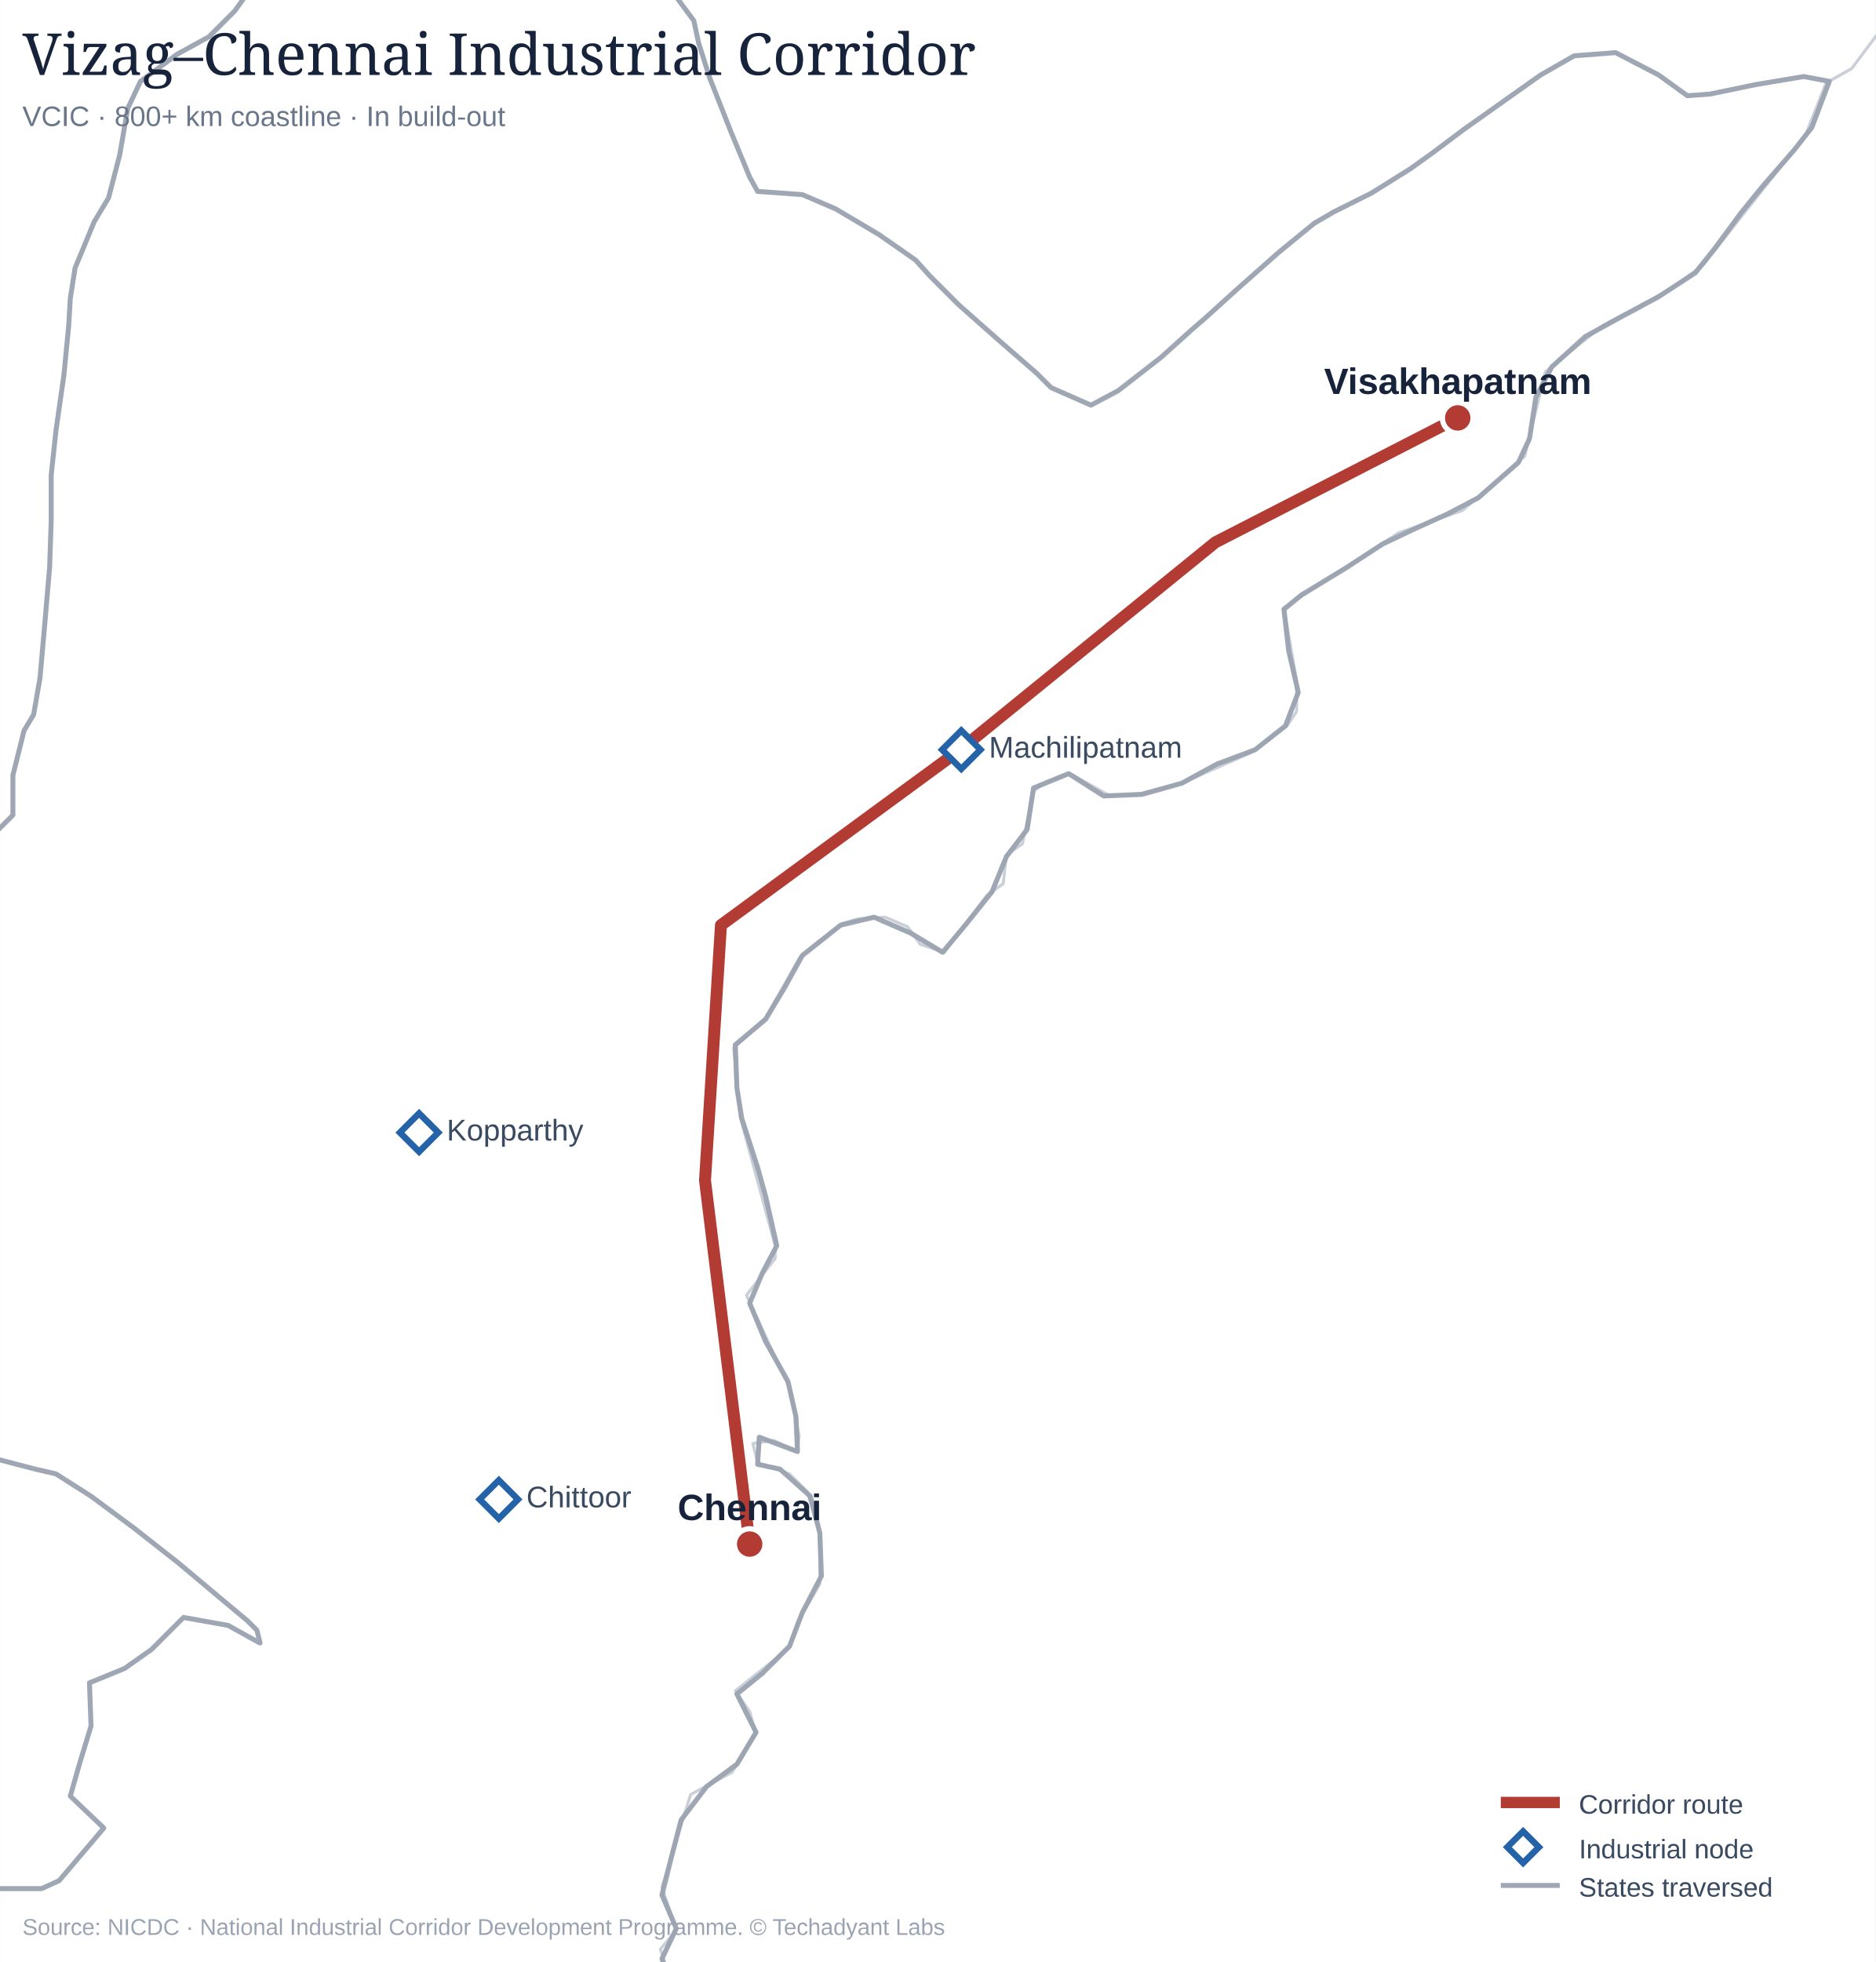
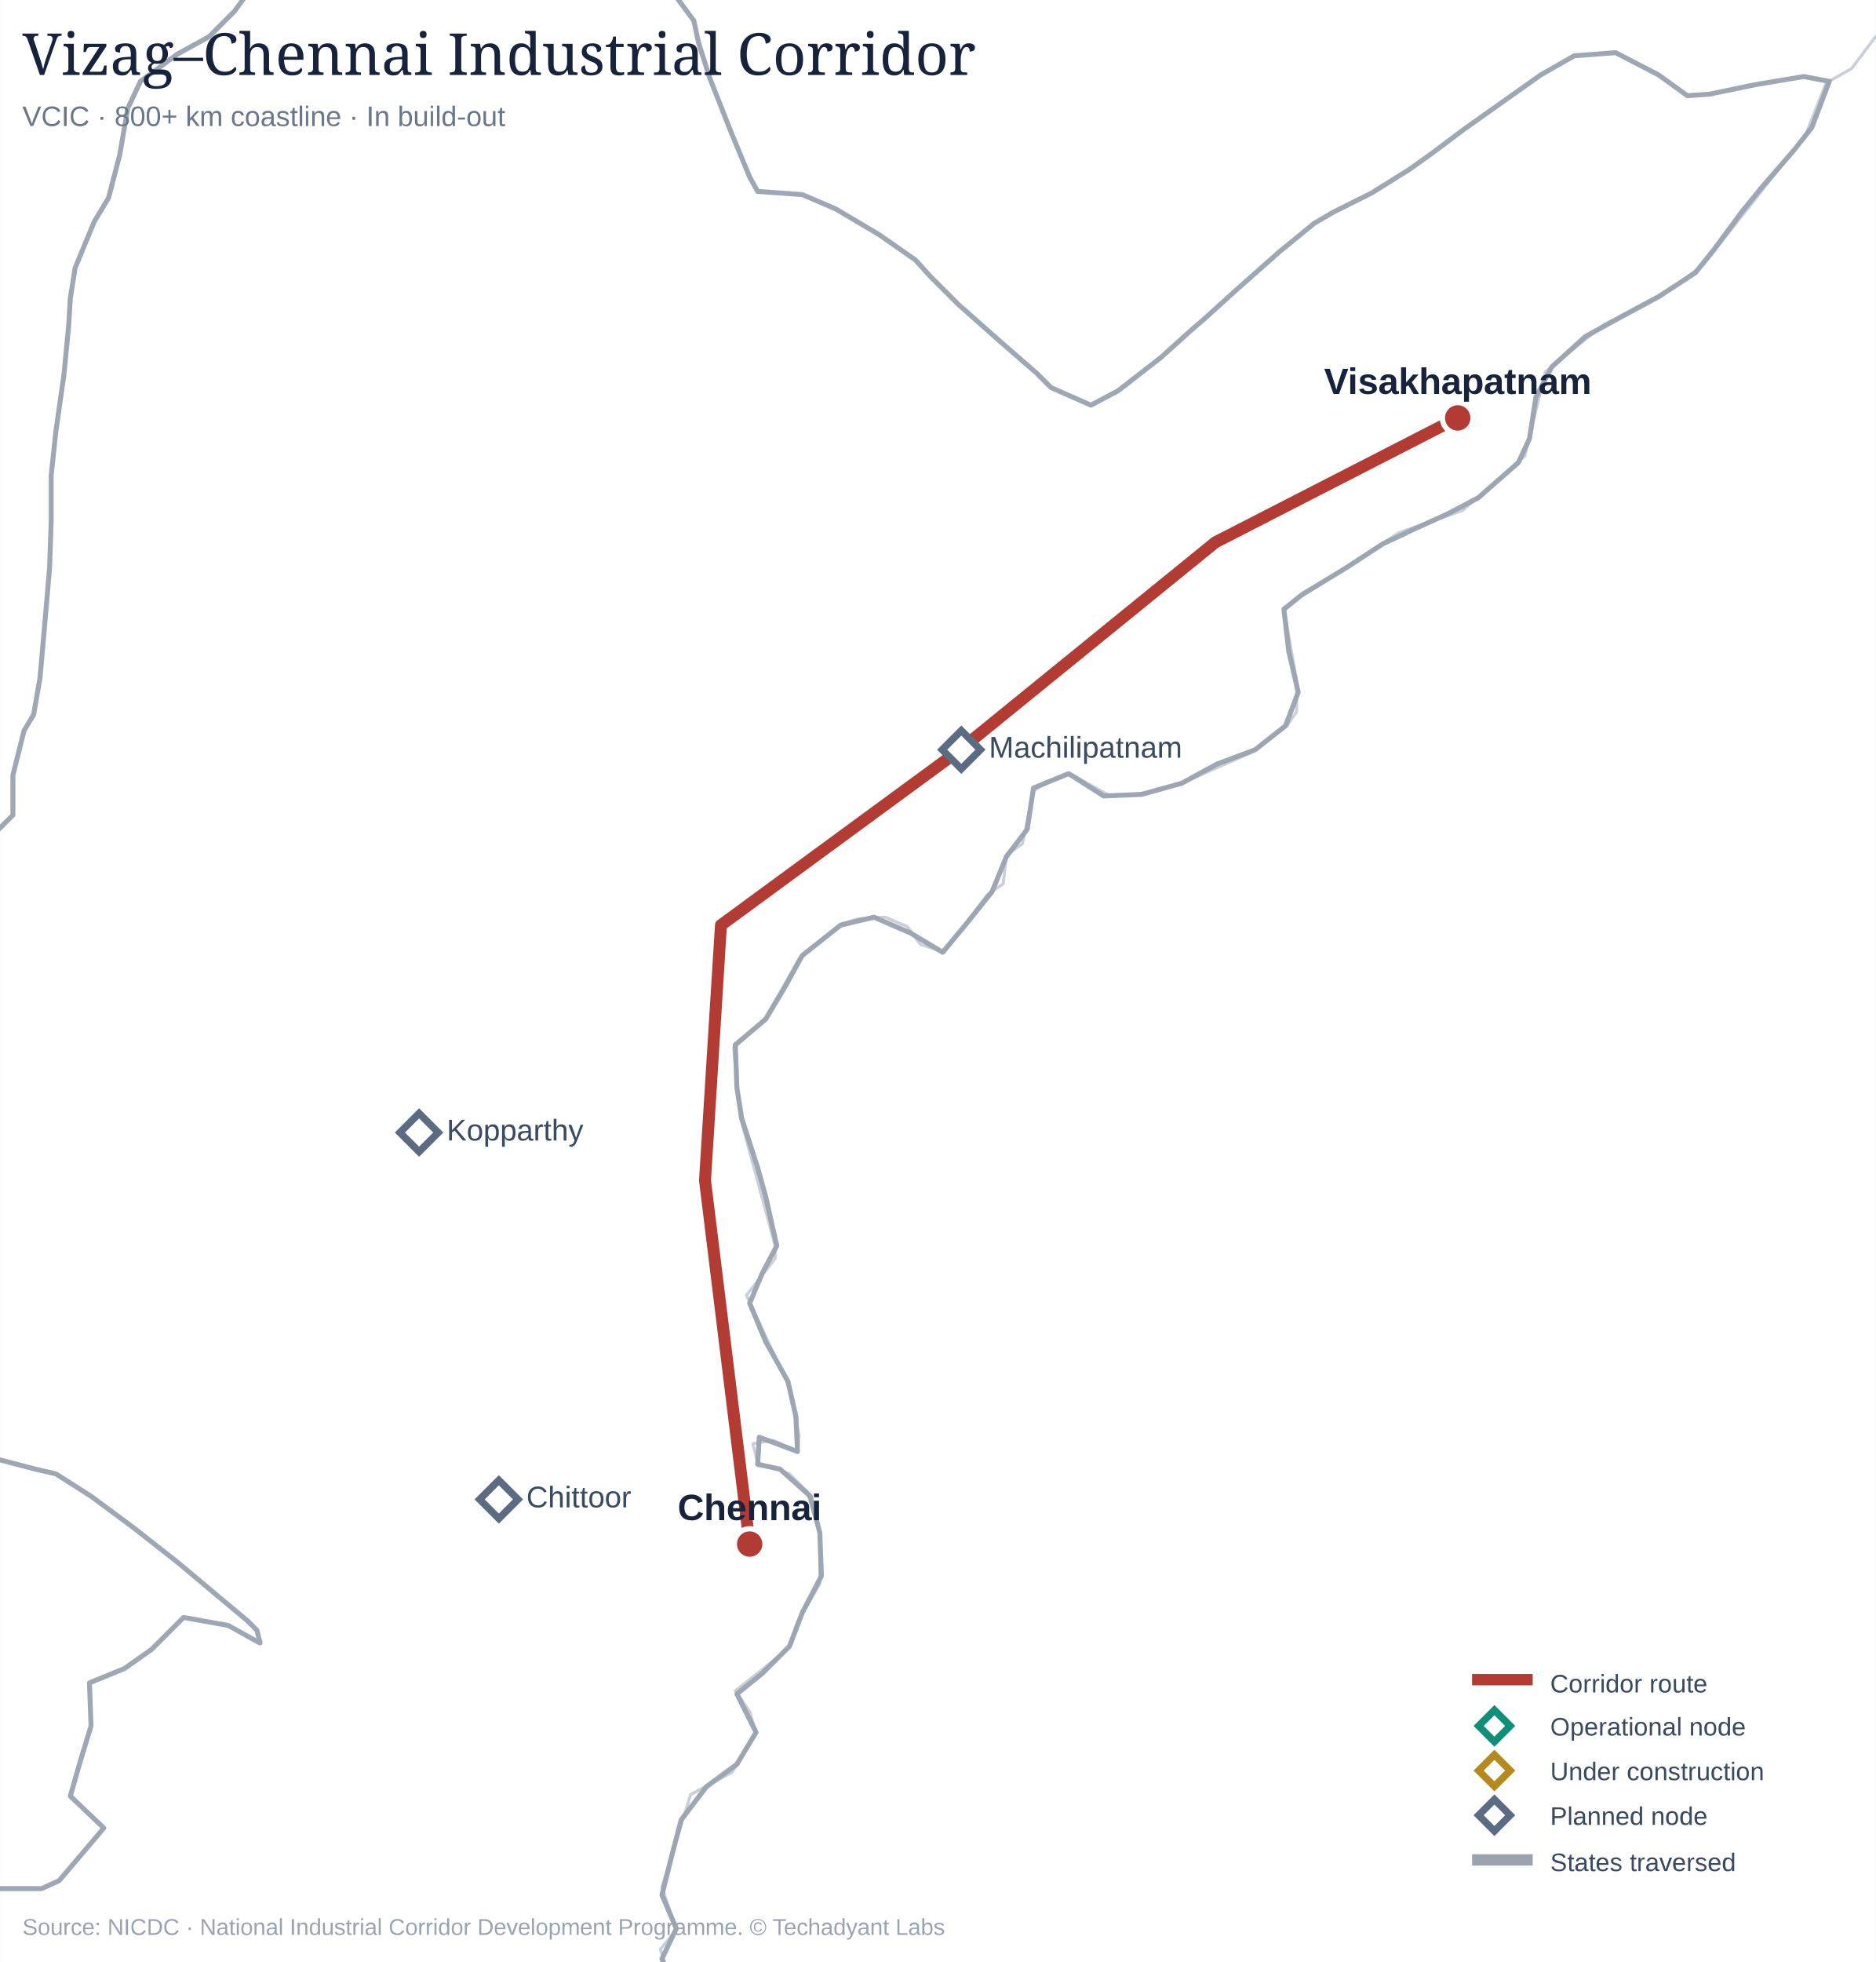
<svg xmlns="http://www.w3.org/2000/svg" width="1180" height="1234" viewBox="166.8 348.0 117.6 123.0" role="img" aria-label="Map of the Vizag–Chennai Industrial Corridor">
  <rect x="166.8" y="348.0" width="117.6" height="123.0" fill="#FFFFFF" />
  <path d="M79.2,265.3 L79.1,266.6 L78.3,268.0 L78.4,269.3 L79.6,270.4 L77.1,271.2 L74.9,272.7 L73.5,272.1 L72.8,269.4 L70.1,270.2 L65.4,270.9 L63.9,273.2 L61.1,272.6 L57.2,270.3 L55.8,270.1 L54.4,270.7 L52.8,270.9 L50.1,270.1 L47.3,270.2 L46.3,269.3 L44.8,269.7 L44.8,272.3 L43.6,275.1 L37.4,274.0 L36.7,274.6 L36.0,276.4 L36.0,279.2 L34.9,280.0 L35.7,281.1 L37.1,281.3 L41.8,277.8 L43.4,277.3 L44.2,278.2 L43.3,279.0 L39.1,281.2 L38.4,282.5 L39.1,283.7 L42.6,288.4 L46.4,291.2 L52.6,294.7 L57.4,295.4 L59.2,293.6 L62.6,294.2 L63.7,294.0 L63.9,292.8 L65.4,291.9 L66.7,292.5 L68.3,292.0 L69.4,290.2 L70.9,290.9 L70.9,292.3 L68.5,294.0 L66.2,296.0 L65.5,297.2 L64.3,298.0 L61.1,298.2 L60.2,299.0 L56.0,300.5 L54.4,300.0 L51.9,301.0 L50.4,301.0 L49.1,298.5 L46.0,299.0 L45.5,300.3 L46.1,304.9 L46.8,305.9 L54.5,313.3 L57.8,317.0 L58.8,319.3 L60.7,322.0 L67.2,328.2 L69.7,328.4 L72.2,329.8 L73.8,329.8 L75.0,329.2 L77.9,329.2 L82.4,327.6 L84.6,326.4 L87.4,325.9 L90.3,323.9 L91.7,323.7 L93.9,320.0 L95.9,317.8 L95.0,314.9 L95.5,312.3 L95.0,310.7 L96.6,306.4 L97.2,305.4 L98.7,305.4 L100.2,305.9 L100.6,306.9 L99.0,307.4 L98.2,308.2 L98.1,310.0 L98.9,310.8 L100.4,310.9 L100.1,312.4 L99.0,313.0 L98.4,313.9 L99.5,315.2 L102.6,315.0 L103.3,316.0 L100.5,317.2 L100.4,318.6 L99.7,320.0 L98.7,320.4 L98.8,322.1 L100.7,325.9 L102.6,333.3 L100.4,337.1 L99.9,340.0 L98.5,343.1 L99.0,345.8 L100.0,347.0 L99.9,349.7 L100.8,350.6 L100.2,351.7 L100.3,356.8 L100.8,356.9 L101.8,355.4 L103.0,354.8 L104.0,355.2 L102.7,356.1 L102.2,357.0 L102.7,358.4 L101.2,358.8 L100.5,359.7 L101.6,362.9 L100.6,364.5 L102.6,367.8 L103.0,370.4 L104.9,374.8 L105.1,377.6 L104.7,379.2 L105.9,381.0 L105.8,382.7 L106.4,383.9 L106.3,388.4 L106.9,391.3 L107.1,394.1 L109.1,400.0 L109.7,402.9 L111.3,405.1 L111.1,405.4 L113.0,409.7 L114.6,409.8 L114.8,410.4 L113.6,411.0 L113.9,412.2 L115.1,413.6 L116.4,416.4 L118.2,418.9 L118.6,420.1 L120.0,420.6 L121.1,421.7 L121.2,423.9 L122.4,424.7 L123.4,430.4 L124.9,433.4 L126.1,437.6 L125.9,439.1 L126.8,446.4 L132.0,459.1 L133.5,461.1 L136.9,464.0 L139.7,467.3 L140.8,470.7 L144.1,476.9 L144.5,480.0 L145.8,484.3 L147.9,488.2 L149.1,488.7 L150.0,490.0 L148.4,491.1 L150.4,497.2 L151.3,503.2 L152.1,504.5 L152.3,507.2 L154.2,509.8 L154.5,511.0 L155.3,512.4 L160.0,516.2 L162.4,517.6 L162.6,519.0 L165.0,521.1 L166.7,521.0 L169.0,522.5 L171.9,523.1 L178.1,519.2 L182.1,517.3 L183.1,510.0 L183.7,508.5 L184.8,507.7 L186.1,507.1 L187.7,507.1 L190.4,506.2 L196.8,505.6 L197.7,504.9 L196.3,502.4 L194.9,501.2 L194.9,500.4 L196.1,497.1 L200.0,492.8 L199.5,491.5 L201.2,488.8 L206.9,489.1 L210.1,488.3 L211.0,487.7 L210.1,484.6 L210.2,481.6 L209.5,477.4 L209.6,474.5 L208.2,470.2 L209.2,469.0 L208.3,466.3 L210.1,460.5 L212.7,459.1 L214.2,456.7 L213.8,455.3 L212.9,454.0 L216.3,451.3 L216.8,449.7 L218.2,447.3 L218.2,444.2 L217.4,441.5 L216.3,440.4 L214.3,439.7 L214.0,438.5 L215.3,438.3 L216.8,439.0 L216.9,438.0 L216.3,435.0 L213.6,429.2 L215.4,426.9 L215.4,426.1 L213.2,418.0 L212.8,413.7 L214.8,411.8 L216.9,408.1 L219.6,405.9 L220.6,405.6 L222.3,405.5 L223.7,406.1 L224.5,407.2 L226.0,407.7 L228.7,404.1 L229.7,403.4 L229.9,401.6 L230.9,400.9 L231.6,397.6 L232.4,397.0 L233.9,396.5 L236.4,397.9 L238.1,397.8 L240.9,397.1 L245.2,395.2 L247.5,393.5 L248.1,392.6 L248.1,390.7 L247.3,386.1 L254.5,381.4 L258.5,380.0 L262.4,376.6 L263.7,371.3 L267.3,368.4 L271.6,366.1 L273.6,364.6 L280.0,356.5 L281.3,353.2 L282.9,352.3 L284.7,349.9 L288.6,347.5 L289.1,346.3 L288.3,345.4 L286.8,345.2 L286.8,344.0 L289.4,342.4 L290.4,345.1 L291.8,345.0 L301.5,340.8 L304.4,339.0 L309.1,333.9 L309.5,332.4 L309.3,331.0 L311.2,328.6 L311.7,327.3 L311.8,324.4 L310.0,322.1 L309.4,320.7 L310.2,319.4 L313.4,316.3 L317.1,314.5 L322.1,313.7 L322.5,313.0 L322.2,312.0 L324.0,311.7 L324.8,310.9 L324.5,309.3 L325.3,308.1 L326.7,308.2 L327.1,309.3 L327.1,310.7 L328.5,311.0 L330.0,311.0 L331.3,310.3 L333.4,308.1 L336.1,309.3 L337.4,309.2 L338.2,308.2 L338.6,305.2 L338.4,303.7 L336.9,300.9 L336.8,297.9 L335.5,295.4 L335.7,292.6 L335.0,289.8 L336.0,288.7 L335.9,287.2 L335.0,286.3 L333.2,285.9 L332.6,285.3 L333.2,284.2 L333.3,282.6 L332.5,281.2 L331.1,280.9 L330.0,280.0 L329.7,278.3 L330.2,277.1 L332.1,274.8 L331.6,269.1 L325.4,268.4 L323.1,264.9 L323.3,262.2 L326.4,261.2 L326.8,258.3 L327.5,257.2 L330.4,256.4 L333.3,256.4 L334.4,255.5 L333.9,252.3 L332.5,251.9 L331.5,251.2 L331.2,249.7 L328.4,249.8 L326.9,249.0 L326.4,247.9 L325.3,247.0 L321.6,244.5 L322.8,242.3 L321.6,241.5 L324.5,239.3 L325.3,238.9 L325.5,239.1 L326.7,237.8 L326.0,236.0 L328.8,240.2 L330.1,241.1 L331.3,240.8 L330.5,239.3 L330.8,238.7 L332.4,239.3 L333.5,238.5 L334.4,238.9 L337.4,242.6 L339.0,243.0 L342.0,242.8 L342.0,241.2 L342.6,240.8 L344.4,241.9 L344.1,245.2 L345.4,248.5 L343.7,250.8 L344.8,253.6 L347.7,254.0 L349.2,254.7 L354.8,255.3 L356.6,255.0 L357.3,254.1 L358.5,253.7 L359.2,254.4 L360.7,254.6 L362.5,254.5 L363.9,253.6 L364.9,253.5 L366.5,254.3 L370.9,254.8 L372.6,254.5 L372.8,253.4 L376.2,253.2 L379.7,255.1 L379.6,255.4 L378.4,255.6 L377.5,256.6 L378.6,257.9 L379.0,259.3 L377.3,261.1 L377.2,263.3 L375.0,263.5 L375.1,266.7 L372.3,266.7 L370.2,268.8 L367.3,269.7 L366.4,270.7 L364.6,276.5 L364.7,278.0 L366.6,281.7 L367.7,286.6 L368.5,287.1 L369.4,286.3 L369.5,285.0 L370.6,286.1 L371.0,287.8 L371.8,288.5 L373.6,288.8 L374.6,288.2 L375.4,286.7 L375.1,283.7 L374.4,282.6 L376.2,280.3 L376.9,277.1 L379.4,276.0 L379.7,275.3 L380.4,277.7 L381.2,278.6 L381.5,281.7 L383.6,285.4 L382.4,288.5 L382.7,289.5 L384.8,292.2 L386.0,301.3 L385.9,304.0 L386.4,305.3 L387.5,306.2 L389.3,304.7 L390.8,305.6 L392.3,305.9 L393.3,303.3 L395.0,300.7 L394.6,294.6 L392.4,287.6 L393.1,286.6 L394.8,286.2 L396.9,285.0 L397.0,283.8 L397.2,281.0 L395.7,279.0 L396.6,277.9 L396.9,273.3 L396.4,270.8 L399.2,269.2 L400.5,270.2 L401.2,270.0 L403.8,270.4 L404.7,270.9 L405.9,270.3 L406.7,269.1 L406.2,267.7 L407.4,264.8 L408.1,261.9 L409.0,261.1 L409.9,257.9 L411.9,254.1 L411.8,251.1 L410.1,249.0 L409.6,247.6 L411.0,245.7 L412.7,244.7 L414.7,241.9 L415.4,237.5 L416.4,234.5 L414.4,227.7 L415.7,226.0 L417.5,225.8 L419.1,224.5 L418.9,223.4 L421.3,221.6 L423.2,219.7 L425.1,218.8 L425.9,217.7 L425.9,216.5 L426.9,214.7 L432.0,213.4 L434.6,211.6 L437.4,214.8 L440.5,215.2 L441.4,214.7 L440.4,211.9 L437.8,209.8 L436.8,207.1 L440.2,204.6 L441.9,202.7 L442.5,201.1 L442.3,199.4 L441.5,198.8 L442.3,196.7 L441.8,196.3 L440.1,196.3 L437.1,195.2 L435.8,195.6 L433.2,194.3 L431.8,194.2 L427.4,195.0 L430.4,192.1 L431.3,189.2 L429.0,185.0 L428.5,184.9 L426.6,185.6 L425.8,186.8 L425.1,186.1 L425.5,184.8 L427.9,182.6 L427.7,181.6 L425.0,180.8 L424.4,179.3 L423.3,179.0 L420.5,180.0 L418.0,181.9 L415.5,185.4 L414.0,185.9 L407.9,184.6 L406.5,183.8 L404.9,181.9 L403.7,181.9 L402.1,184.8 L398.7,187.5 L397.8,190.3 L395.1,193.5 L391.7,194.8 L389.2,194.6 L387.9,195.2 L387.0,196.4 L386.6,197.8 L386.6,199.3 L385.9,200.5 L383.0,201.3 L381.5,202.2 L380.1,204.0 L378.4,205.2 L379.5,205.8 L379.8,207.3 L379.5,208.3 L376.4,209.4 L371.5,210.0 L371.1,210.9 L369.6,211.6 L367.4,209.8 L365.8,209.1 L365.1,209.6 L365.2,214.2 L365.6,215.8 L366.5,216.3 L371.5,216.5 L372.8,217.1 L372.5,221.7 L373.2,222.7 L373.7,225.2 L369.5,224.7 L368.1,225.6 L364.0,226.5 L360.7,226.6 L360.3,227.5 L355.0,228.4 L351.9,226.0 L350.5,226.2 L347.9,227.6 L347.5,228.8 L345.7,228.4 L343.2,230.1 L343.0,229.6 L340.2,229.0 L339.2,228.0 L337.8,227.3 L335.2,228.7 L334.2,228.3 L334.4,227.7 L332.1,227.1 L330.6,225.7 L329.6,223.4 L330.9,220.8 L329.8,219.7 L329.3,218.2 L330.4,213.5 L328.8,209.8 L327.7,209.2 L325.7,209.0 L321.9,211.1 L318.8,211.8 L318.9,213.3 L319.9,214.3 L320.0,215.8 L318.5,218.6 L318.8,221.6 L318.0,225.5 L320.2,229.7 L320.0,230.1 L320.7,231.4 L320.2,236.2 L319.2,237.4 L318.7,236.6 L317.3,236.2 L312.9,237.3 L308.5,237.5 L306.2,235.4 L304.8,235.2 L302.4,236.6 L300.8,236.4 L299.9,237.0 L297.4,235.0 L296.0,234.6 L294.9,235.1 L292.3,234.0 L291.1,235.0 L290.0,234.2 L288.0,231.9 L286.8,231.2 L284.2,232.2 L282.6,232.4 L280.6,230.5 L275.8,229.4 L274.9,228.8 L275.0,225.7 L274.0,224.3 L272.4,223.4 L270.1,223.5 L267.9,221.2 L266.6,221.2 L262.1,222.2 L262.6,223.4 L259.2,222.6 L257.8,223.1 L257.0,224.2 L255.8,224.5 L254.7,223.3 L250.1,222.9 L248.9,220.2 L247.8,219.7 L244.8,219.8 L243.5,219.5 L241.3,217.5 L238.0,216.7 L235.2,216.6 L231.7,214.1 L229.9,211.8 L228.4,211.3 L224.6,208.3 L220.4,207.1 L217.5,204.0 L216.3,204.1 L215.3,205.3 L212.9,204.0 L210.5,202.2 L210.8,201.2 L212.0,200.4 L212.6,199.1 L213.8,194.9 L213.0,193.7 L214.3,191.1 L215.0,188.2 L217.4,186.4 L217.5,185.1 L219.0,185.1 L219.7,184.4 L221.3,181.8 L224.1,181.3 L223.9,178.8 L221.1,178.4 L219.2,175.9 L216.4,175.6 L213.2,174.5 L212.6,171.9 L211.7,170.8 L209.0,169.7 L206.8,168.1 L205.1,167.5 L203.3,167.7 L202.2,167.5 L200.1,165.0 L199.9,163.8 L197.4,160.4 L195.9,160.5 L195.0,161.5 L194.7,163.2 L194.1,163.6 L193.2,163.0 L193.6,162.8 L192.8,159.8 L193.9,158.7 L193.9,157.9 L192.4,154.8 L192.9,153.4 L192.5,151.8 L190.5,148.2 L189.6,147.2 L189.6,142.3 L191.0,142.4 L192.2,143.5 L192.9,145.4 L193.7,146.3 L195.1,146.9 L196.5,146.5 L199.2,143.3 L201.9,143.3 L203.1,142.3 L204.0,140.7 L204.0,139.4 L200.6,134.4 L202.1,131.9 L201.5,130.7 L195.6,129.6 L195.0,128.2 L194.7,126.7 L195.2,125.4 L197.0,123.3 L194.9,119.6 L194.7,118.4 L196.2,118.1 L200.6,119.5 L201.8,118.9 L202.2,117.6 L203.4,116.6 L204.5,112.1 L207.2,111.3 L207.6,108.8 L209.2,108.9 L210.6,108.4 L211.3,107.3 L212.5,101.6 L214.5,97.4 L214.2,94.5 L209.6,90.6 L208.4,89.9 L206.7,89.8 L205.5,89.3 L204.5,88.4 L203.1,88.3 L202.5,86.6 L201.5,86.5 L196.7,89.5 L195.4,88.4 L194.1,88.1 L192.7,89.1 L187.2,90.6 L183.5,93.5 L177.0,95.3 L176.1,94.7 L175.8,93.1 L174.8,91.6 L173.1,89.9 L171.7,89.7 L168.3,90.4 L167.4,89.7 L165.9,86.9 L165.4,84.0 L163.9,83.6 L160.8,80.4 L159.2,80.3 L156.5,79.3 L154.8,77.0 L152.4,75.0 L149.9,71.5 L148.6,70.5 L148.5,69.2 L147.6,68.3 L146.3,68.7 L145.5,69.4 L144.4,68.6 L142.0,70.1 L139.8,68.0 L138.5,67.7 L137.8,70.0 L135.3,68.5 L134.2,69.6 L131.4,70.3 L130.7,71.7 L129.9,71.6 L127.6,69.8 L126.4,70.3 L125.8,71.5 L127.8,73.5 L127.2,74.4 L124.4,73.0 L122.9,72.9 L118.5,73.5 L117.3,74.2 L116.4,75.6 L115.4,76.5 L114.1,76.4 L114.0,78.4 L113.6,79.3 L112.4,79.5 L109.9,81.6 L108.9,82.8 L108.9,84.0 L109.9,85.8 L109.7,88.2 L111.0,89.1 L113.9,89.0 L115.1,88.6 L116.4,89.0 L121.7,94.6 L124.3,93.8 L124.1,95.4 L125.2,97.9 L126.4,99.0 L130.2,100.9 L128.7,103.6 L127.6,104.7 L124.9,105.0 L122.9,107.2 L120.3,108.6 L120.3,110.0 L120.9,111.4 L120.2,112.4 L121.1,115.3 L120.6,118.3 L121.7,121.0 L122.2,124.0 L122.1,125.4 L121.2,126.5 L121.1,132.3 L123.4,134.7 L128.7,136.4 L130.8,138.4 L132.5,139.2 L135.4,139.6 L135.6,142.2 L136.6,143.3 L139.5,144.4 L140.7,144.2 L142.1,145.2 L143.7,145.3 L145.1,146.6 L144.9,148.1 L144.1,149.0 L139.8,150.2 L137.2,151.8 L135.6,152.1 L134.8,152.7 L133.0,155.7 L134.7,159.6 L134.8,161.1 L133.7,162.1 L133.2,163.4 L134.0,165.9 L132.3,166.5 L131.2,167.6 L129.4,171.7 L127.0,173.5 L125.1,175.6 L124.7,176.7 L125.0,178.5 L124.6,180.1 L123.5,180.9 L122.3,181.1 L121.6,181.8 L117.2,182.9 L115.0,190.2 L113.0,192.7 L110.9,196.3 L108.0,199.7 L104.6,200.1 L103.4,200.7 L103.0,201.9 L99.9,204.9 L98.9,208.1 L98.1,209.2 L95.5,210.7 L94.6,211.8 L93.5,214.6 L92.3,215.2 L86.1,215.0 L81.3,215.8 L79.1,217.1 L77.8,214.6 L77.7,211.9 L76.3,211.0 L75.1,211.2 L70.8,213.4 L65.9,219.5 L60.4,224.0 L58.7,226.5 L58.7,229.3 L60.9,233.5 L62.4,234.1 L63.6,234.0 L64.9,235.0 L67.8,235.1 L68.5,237.5 L66.0,243.0 L66.8,246.2 L70.7,250.6 L73.6,249.9 L75.1,250.1 L75.1,251.3 L74.0,252.4 L74.3,253.8 L77.0,259.4 L77.7,262.4 L79.2,265.3Z" fill="none" stroke="#CACFD8" stroke-width="0.19" stroke-linejoin="round" />
  <path d="M183.1,451.0 L182.9,450.9 L181.1,449.9 L178.3,449.4 L176.3,451.4 L174.6,452.6 L172.4,453.5 L172.5,456.2 L171.8,458.5 L171.2,460.6 L173.3,462.6 L172.2,463.9 L170.5,465.9 L169.4,466.4 L166.1,466.4 L163.6,466.4 L161.4,466.9 L160.6,469.2 L158.6,468.6 L155.5,467.7 L153.4,467.4 L153.8,469.9 L154.6,471.9 L156.7,473.3 L157.6,475.4 L159.5,476.8 L159.3,479.1 L160.1,480.8 L162.5,482.0 L161.9,484.2 L161.5,486.0 L161.5,488.4 L162.3,490.4 L164.2,490.8 L166.5,489.5 L168.6,490.7 L167.4,492.5 L168.0,494.8 L167.6,497.3 L166.9,499.6 L167.3,501.2 L169.4,500.8 L170.1,503.0 L168.6,505.0 L168.1,507.5 L166.8,509.3 L167.0,511.5 L167.3,513.7 L166.9,515.6 L167.2,518.0 L166.1,520.2 L167.9,521.3 L169.8,522.7 L172.1,523.1 L174.3,521.6 L176.3,520.4 L178.4,519.0 L180.5,518.1 L182.3,516.5 L182.6,514.2 L182.8,511.3 L183.5,508.9 L185.2,507.4 L187.5,507.1 L190.0,506.4 L192.4,506.0 L194.9,505.9 L197.3,505.4 L197.1,503.4 L194.9,501.3 L195.2,499.3 L196.2,496.9 L198.1,495.2 L199.9,493.1 L199.6,491.2 L201.2,488.9 L203.5,488.8 L206.2,489.2 L208.4,488.8 L210.8,487.9 L210.2,485.6 L210.1,483.4 L210.2,480.5 L209.5,478.1 L209.8,475.7 L209.3,473.4 L208.3,470.8 L209.2,468.9 L208.3,466.8 L208.9,464.4 L209.5,462.1 L211.1,460.0 L213.0,458.6 L214.2,456.6 L213.0,454.2 L214.6,452.9 L216.3,451.2 L217.1,449.1 L218.3,446.8 L218.2,444.1 L217.6,441.8 L215.7,440.1 L214.3,439.8 L214.4,438.1 L216.8,439.0 L216.7,436.8 L216.2,434.6 L214.8,432.1 L213.8,429.7 L214.6,427.8 L215.5,426.1 L214.8,423.0 L214.3,421.2 L213.3,418.1 L213.0,416.2 L212.9,413.5 L214.8,411.9 L216.0,409.9 L217.1,407.9 L219.5,406.0 L221.6,405.5 L223.9,406.5 L225.9,407.7 L227.4,405.9 L229.0,403.9 L229.9,401.7 L231.2,400.0 L231.6,397.4 L233.8,396.5 L236.0,397.9 L238.4,397.8 L240.9,397.1 L243.1,395.9 L245.5,395.0 L247.4,393.5 L248.2,391.4 L247.6,388.8 L247.3,386.2 L248.4,385.3 L251.2,383.6 L253.5,382.1 L255.4,381.2 L257.6,380.2 L259.5,379.2 L262.0,377.0 L262.7,375.5 L263.1,372.9 L264.1,371.0 L266.2,369.1 L268.2,368.0 L270.8,366.6 L273.1,365.1 L274.3,363.6 L276.0,361.3 L277.3,359.7 L279.3,357.4 L280.4,356.0 L281.5,353.1 L279.9,352.8 L276.9,353.3 L274.0,353.9 L272.6,354.0 L270.8,352.7 L268.1,351.3 L265.5,351.5 L263.4,352.7 L261.0,354.4 L258.6,356.1 L256.6,357.6 L255.2,358.6 L252.8,360.1 L250.4,361.3 L249.2,362.0 L247.0,363.8 L244.4,366.1 L242.3,368.0 L241.6,368.6 L239.6,370.4 L236.9,372.5 L235.2,373.4 L232.7,372.3 L231.8,371.4 L229.5,369.4 L226.9,367.1 L225.1,365.3 L224.2,364.3 L221.9,362.7 L219.2,361.1 L217.1,360.2 L214.3,360.0 L213.8,359.1 L212.6,356.2 L211.3,352.9 L210.6,350.7 L210.3,349.3 L208.6,347.0 L205.8,346.6 L203.3,346.4 L201.1,346.4 L198.9,346.0 L195.9,345.0 L192.9,344.0 L190.8,343.3 L189.3,343.0 L186.3,343.0 L184.5,344.1 L183.3,346.2 L181.5,348.7 L179.9,350.3 L177.9,351.4 L175.6,353.1 L174.8,354.8 L174.3,357.7 L173.6,360.4 L172.7,361.9 L171.5,364.8 L171.2,366.7 L171.1,368.4 L170.8,371.5 L170.3,375.0 L170.0,377.8 L170.0,379.2 L170.0,380.7 L169.9,383.6 L169.6,387.1 L169.3,390.5 L168.9,392.8 L168.3,393.8 L167.6,396.6 L167.6,399.1 L166.5,400.2 L163.6,401.8 L161.8,403.5 L161.7,405.4 L161.1,408.4 L160.4,411.7 L159.9,414.0 L159.6,415.0 L159.0,417.4 L158.2,420.6 L157.7,423.6 L157.8,425.3 L158.5,427.4 L159.4,430.4 L160.3,433.5 L160.8,435.5 L161.4,436.5 L163.7,438.0 L166.7,439.5 L169.0,440.1 L170.3,440.4 L172.5,441.8 L175.2,443.8 L178.0,446.0 L180.5,448.1 L182.3,449.6 L182.9,450.2 L183.1,451.0Z" fill="none" stroke="#9AA3B0" stroke-opacity="0.95" stroke-width="0.31" stroke-linejoin="round" />
  <path d="M 258.2,374.2 L 243.0,382.0 L 227.0,395.0 L 212.0,406.0 L 211.0,422.0 L 213.8,444.8" fill="none" stroke="#FFFFFF" stroke-width="1.29" stroke-linecap="round" stroke-linejoin="round" />
  <path d="M 258.2,374.2 L 243.0,382.0 L 227.0,395.0 L 212.0,406.0 L 211.0,422.0 L 213.8,444.8" fill="none" stroke="#B23B33" stroke-width="0.75" stroke-linecap="round" stroke-linejoin="round" />
-   <rect x="197.2" y="441.1" width="1.7" height="1.7" transform="rotate(45 198.0 442.0)" fill="#FFFFFF" stroke="#2563A8" stroke-width="0.4" />
+   <rect x="197.2" y="441.1" width="1.7" height="1.7" transform="rotate(45 198.0 442.0)" fill="#FFFFFF" stroke="#5B6B82" stroke-width="0.45" />
  <text x="199.8" y="442.5" font-family="Arial" font-size="1.88" fill="#3a4a60">Chittoor</text>
-   <rect x="192.2" y="418.1" width="1.7" height="1.7" transform="rotate(45 193.0 419.0)" fill="#FFFFFF" stroke="#2563A8" stroke-width="0.4" />
+   <rect x="192.2" y="418.1" width="1.7" height="1.7" transform="rotate(45 193.0 419.0)" fill="#FFFFFF" stroke="#5B6B82" stroke-width="0.45" />
  <text x="194.8" y="419.5" font-family="Arial" font-size="1.88" fill="#3a4a60">Kopparthy</text>
-   <rect x="226.2" y="394.1" width="1.7" height="1.7" transform="rotate(45 227.0 395.0)" fill="#FFFFFF" stroke="#2563A8" stroke-width="0.4" />
+   <rect x="226.2" y="394.1" width="1.7" height="1.7" transform="rotate(45 227.0 395.0)" fill="#FFFFFF" stroke="#5B6B82" stroke-width="0.45" />
  <text x="228.8" y="395.5" font-family="Arial" font-size="1.88" fill="#3a4a60">Machilipatnam</text>
  <circle cx="258.2" cy="374.2" r="0.96" fill="#B23B33" stroke="#FFFFFF" stroke-width="0.33" />
  <text x="258.2" y="372.7" font-family="Arial" font-size="2.29" font-weight="bold" fill="#16233a" text-anchor="middle">Visakhapatnam</text>
  <circle cx="213.8" cy="444.8" r="0.96" fill="#B23B33" stroke="#FFFFFF" stroke-width="0.33" />
  <text x="213.8" y="443.3" font-family="Arial" font-size="2.29" font-weight="bold" fill="#16233a" text-anchor="middle">Chennai</text>
  <text x="168.2" y="352.7" font-family="Georgia,serif" font-size="3.64" fill="#16233a">Vizag–Chennai Industrial Corridor</text>
  <text x="168.2" y="355.9" font-family="Arial" font-size="1.76" fill="#6a7689">VCIC · 800+ km coastline · In build-out</text>
-   <line x1="260.9" y1="461.0" x2="264.6" y2="461.0" stroke="#B23B33" stroke-width="0.71" />
-   <text x="265.8" y="461.7" font-family="Arial" font-size="1.67" fill="#3a4a60">Corridor route</text>
-   <rect x="261.6" y="463.1" width="1.4" height="1.4" transform="rotate(45 262.3 463.8)" fill="#FFFFFF" stroke="#2563A8" stroke-width="0.4" />
-   <text x="265.8" y="464.5" font-family="Arial" font-size="1.67" fill="#3a4a60">Industrial node</text>
-   <line x1="260.9" y1="466.2" x2="264.6" y2="466.2" stroke="#9AA3B0" stroke-opacity="0.95" stroke-width="0.31" />
-   <text x="265.8" y="466.9" font-family="Arial" font-size="1.67" fill="#3a4a60">States traversed</text>
+   <line x1="259.1" y1="453.3" x2="262.9" y2="453.3" stroke="#B23B33" stroke-width="0.71" />
+   <text x="264.0" y="454.1" font-family="Arial" font-size="1.6" fill="#3a4a60">Corridor route</text>
+   <rect x="259.8" y="455.5" width="1.4" height="1.4" transform="rotate(45 260.5 456.2)" fill="#FFFFFF" stroke="#0F8E78" stroke-width="0.45" />
+   <text x="264.0" y="456.8" font-family="Arial" font-size="1.6" fill="#3a4a60">Operational node</text>
+   <rect x="259.8" y="458.3" width="1.4" height="1.4" transform="rotate(45 260.5 459.0)" fill="#FFFFFF" stroke="#B5891E" stroke-width="0.45" />
+   <text x="264.0" y="459.6" font-family="Arial" font-size="1.6" fill="#3a4a60">Under construction</text>
+   <rect x="259.8" y="461.1" width="1.4" height="1.4" transform="rotate(45 260.5 461.8)" fill="#FFFFFF" stroke="#5B6B82" stroke-width="0.45" />
+   <text x="264.0" y="462.4" font-family="Arial" font-size="1.6" fill="#3a4a60">Planned node</text>
+   <line x1="259.1" y1="464.6" x2="262.9" y2="464.6" stroke="#9AA3B0" stroke-width="0.71" />
+   <text x="264.0" y="465.3" font-family="Arial" font-size="1.6" fill="#3a4a60">States traversed</text>
  <text x="168.2" y="469.3" font-family="Arial" font-size="1.43" fill="#9aa3b2">Source: NICDC · National Industrial Corridor Development Programme.  © Techadyant Labs</text>
</svg>
